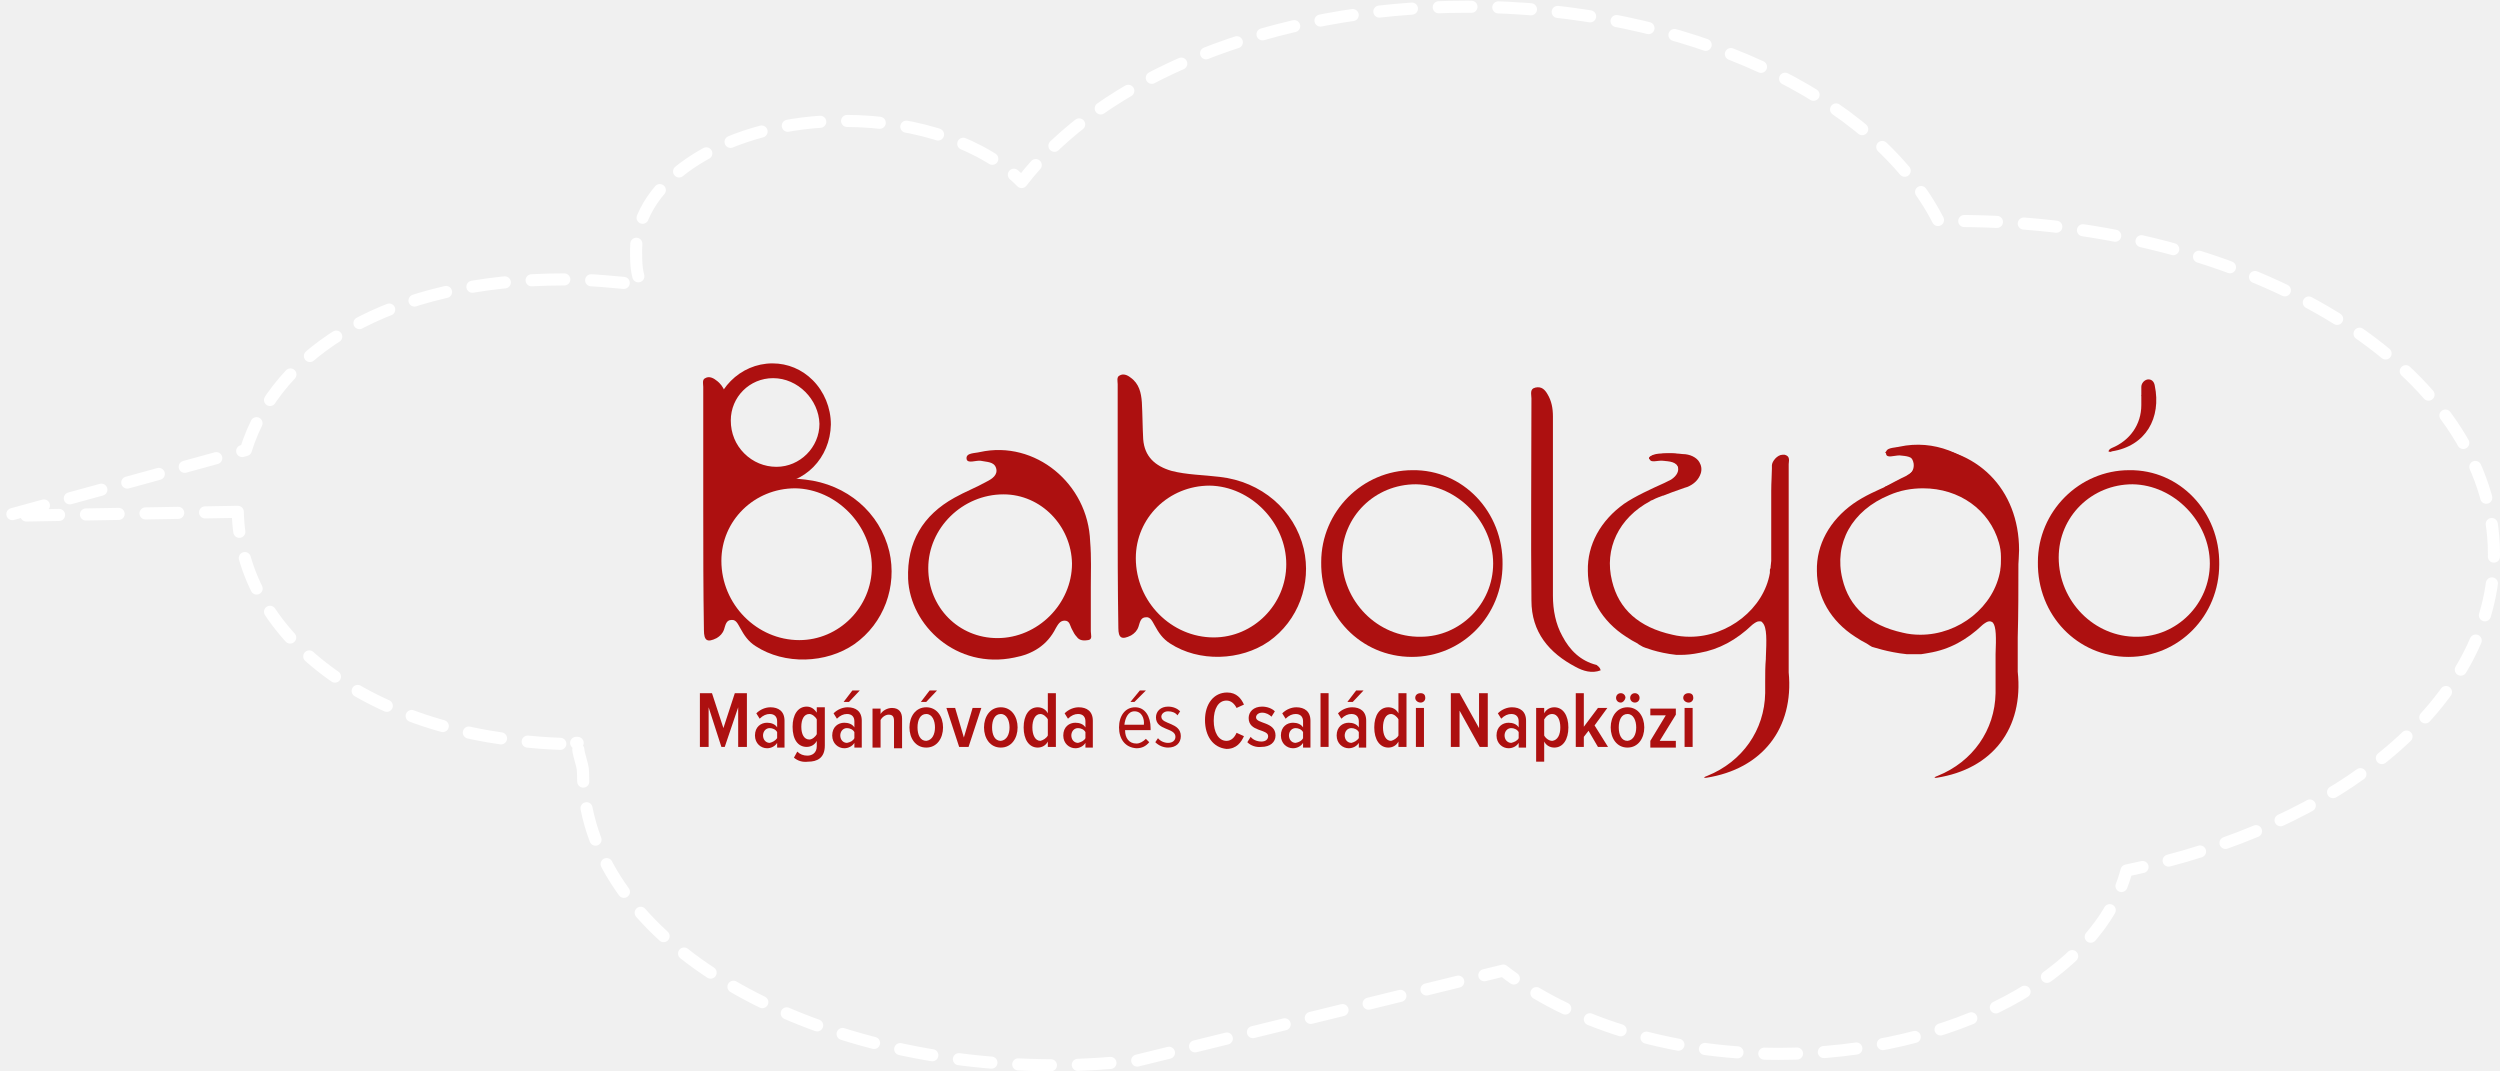
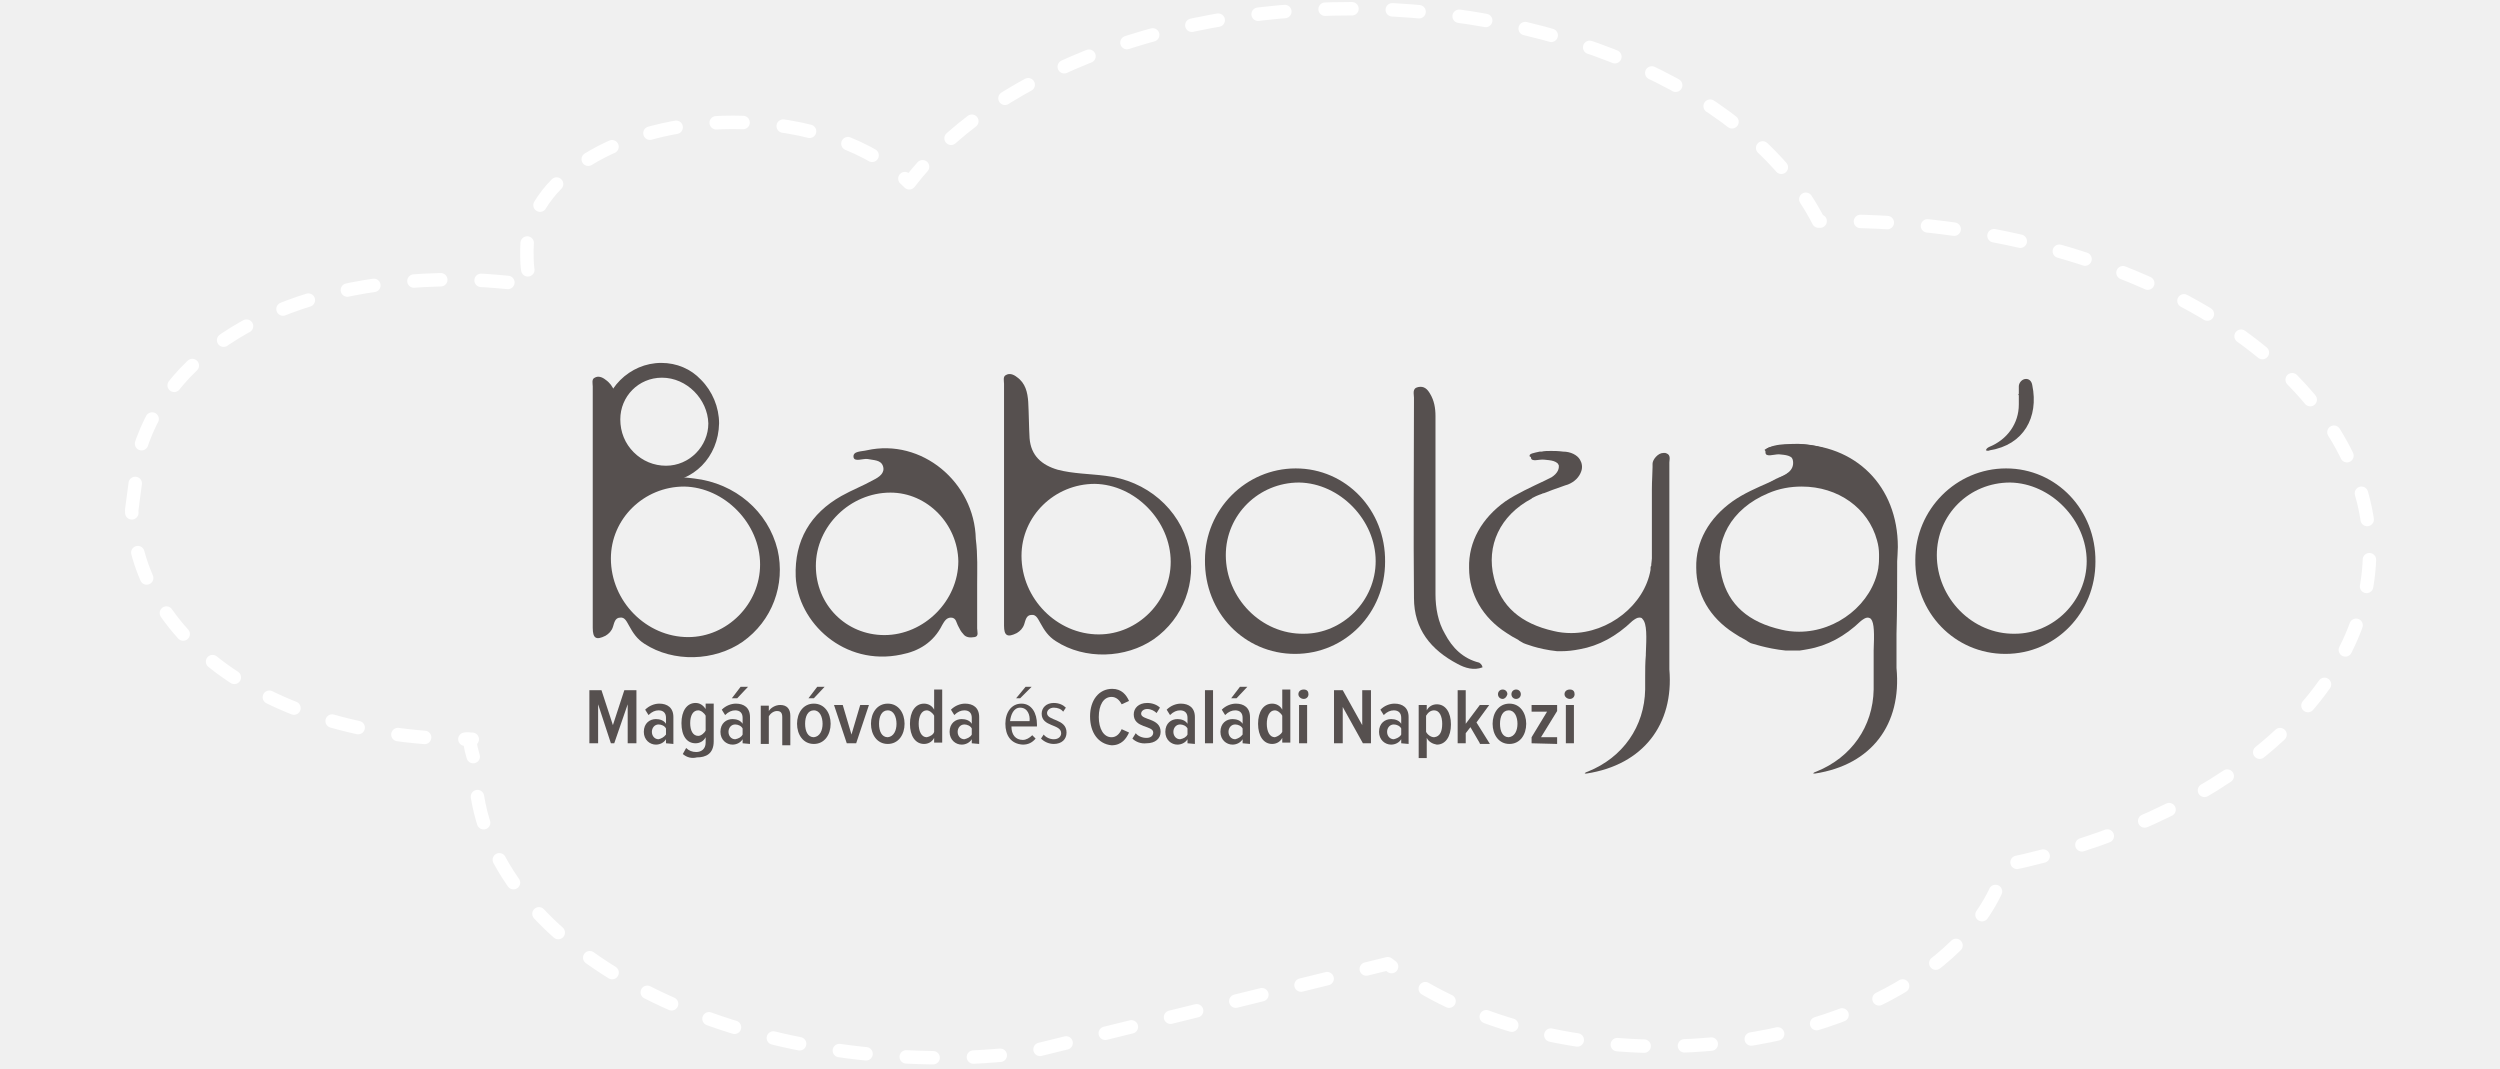
- <svg xmlns="http://www.w3.org/2000/svg" version="1.1" x="0px" y="0px" viewBox="0 0 372.2 159.4" enable-background="new 0 0 372.2 159.4" xml:space="preserve">
-   <g id="Layer_1">
- </g>
-   <g id="Layer_2">
+ <svg xmlns="http://www.w3.org/2000/svg" version="1.1" id="Layer_1" x="0px" y="0px" viewBox="274 218.4 372 159" enable-background="new 274 218.4 372 159" xml:space="preserve">
+   <g>
+     <path fill="#56504F" d="M367.4,329v-5.8l-2,5.8h-0.5l-1.9-5.8v5.8h-1.3v-7.9h1.8l1.7,5.2l1.7-5.2h1.8v7.9H367.4z" />
+     <path fill="#56504F" d="M373.1,329v-0.6c-0.3,0.5-0.9,0.8-1.5,0.8c-0.9,0-1.8-0.7-1.8-1.9c0-1.3,0.9-1.9,1.8-1.9   c0.6,0,1.2,0.2,1.5,0.7v-0.9c0-0.7-0.4-1.1-1.1-1.1c-0.5,0-1,0.2-1.5,0.7L370,324c0.6-0.6,1.4-0.9,2.1-0.9c1.2,0,2.1,0.6,2.1,2v4   L373.1,329L373.1,329z M373.1,327.7v-0.9c-0.2-0.4-0.7-0.6-1.1-0.6c-0.6,0-1,0.5-1,1.1c0,0.6,0.4,1.1,1,1.1   C372.4,328.3,372.8,328.1,373.1,327.7z" />
+     <path fill="#56504F" d="M375.6,330.6l0.5-0.9c0.4,0.4,0.9,0.6,1.5,0.6c0.7,0,1.4-0.4,1.4-1.4v-0.8c-0.3,0.6-0.9,0.9-1.5,0.9   c-1.3,0-2.1-1.1-2.1-3c0-1.8,0.8-3,2.1-3c0.6,0,1.1,0.3,1.5,0.9v-0.8h1.2v5.6c0,1.9-1.2,2.4-2.5,2.4   C376.9,331.3,376.2,331.1,375.6,330.6z M379,327.1v-2.2c-0.2-0.4-0.7-0.8-1.1-0.8c-0.8,0-1.2,0.8-1.2,1.9c0,1.1,0.4,1.9,1.2,1.9   C378.3,327.9,378.8,327.5,379,327.1z" />
+     <path fill="#56504F" d="M384.5,329v-0.6c-0.3,0.5-0.9,0.8-1.5,0.8c-0.9,0-1.8-0.7-1.8-1.9c0-1.3,0.9-1.9,1.8-1.9   c0.6,0,1.2,0.2,1.5,0.7v-0.9c0-0.7-0.4-1.1-1.1-1.1c-0.5,0-1,0.2-1.5,0.7l-0.5-0.8c0.6-0.6,1.4-0.9,2.1-0.9c1.2,0,2.1,0.6,2.1,2v4   L384.5,329L384.5,329z M384.5,327.7v-0.9c-0.2-0.4-0.7-0.6-1.1-0.6c-0.6,0-1,0.5-1,1.1c0,0.6,0.4,1.1,1,1.1   C383.9,328.3,384.3,328.1,384.5,327.7z M383.7,322.3h-0.8l1.3-1.7h1.1L383.7,322.3z" />
+     <path fill="#56504F" d="M390.4,329v-3.9c0-0.7-0.3-0.9-0.8-0.9s-1,0.4-1.2,0.8v4.1h-1.2v-5.7h1.2v0.8c0.3-0.5,1-0.9,1.7-0.9   c1,0,1.5,0.6,1.5,1.6v4.4h-1.2V329z" />
+     <path fill="#56504F" d="M392.6,326.1c0-1.6,0.9-3,2.5-3s2.5,1.4,2.5,3s-0.9,3-2.5,3S392.6,327.7,392.6,326.1z M396.4,326.1   c0-1-0.4-2-1.3-2s-1.3,0.9-1.3,2s0.4,2,1.3,2C396,328,396.4,327.1,396.4,326.1z M395.1,322.3h-0.8l1.3-1.7h1.1L395.1,322.3z" />
+     <path fill="#56504F" d="M400,329l-1.9-5.7h1.3l1.3,4.4l1.3-4.4h1.3l-1.9,5.7H400z" />
+     <path fill="#56504F" d="M403.6,326.1c0-1.6,0.9-3,2.5-3c1.6,0,2.5,1.4,2.5,3s-0.9,3-2.5,3C404.5,329.1,403.6,327.7,403.6,326.1z    M407.4,326.1c0-1-0.4-2-1.3-2c-0.9,0-1.3,0.9-1.3,2s0.4,2,1.3,2C407,328,407.4,327.1,407.4,326.1z" />
+     <path fill="#56504F" d="M413,329v-0.8c-0.3,0.6-0.9,0.9-1.5,0.9c-1.3,0-2.1-1.2-2.1-3c0-1.8,0.8-3,2.1-3c0.6,0,1.2,0.3,1.5,0.9v-3   h1.2v7.9H413z M413,327.3v-2.4c-0.2-0.4-0.7-0.8-1.1-0.8c-0.8,0-1.2,0.9-1.2,2s0.4,2,1.2,2C412.4,328,412.9,327.7,413,327.3z" />
+     <path fill="#56504F" d="M418.6,329v-0.6c-0.3,0.5-0.9,0.8-1.5,0.8c-0.9,0-1.8-0.7-1.8-1.9c0-1.3,0.9-1.9,1.8-1.9   c0.6,0,1.2,0.2,1.5,0.7v-0.9c0-0.7-0.4-1.1-1.1-1.1c-0.5,0-1,0.2-1.5,0.7l-0.5-0.8c0.6-0.6,1.4-0.9,2.1-0.9c1.2,0,2.1,0.6,2.1,2v4   L418.6,329L418.6,329z M418.6,327.7v-0.9c-0.2-0.4-0.7-0.6-1.1-0.6c-0.6,0-1,0.5-1,1.1c0,0.6,0.4,1.1,1,1.1   C417.9,328.3,418.4,328.1,418.6,327.7z" />
+     <path fill="#56504F" d="M423.6,326.1c0-1.7,0.9-3,2.4-3c1.5,0,2.3,1.4,2.3,3.1v0.3h-3.8c0,1.2,0.6,2,1.7,2c0.5,0,1-0.3,1.4-0.7   l0.5,0.5c-0.5,0.6-1.1,0.9-1.9,0.9C424.4,329.1,423.6,327.8,423.6,326.1z M425.8,323.7c-1,0-1.4,1.1-1.5,2h2.9   C427.3,324.8,426.9,323.7,425.8,323.7z M425.8,322.3h-0.6l1.4-1.7h0.9L425.8,322.3z" />
+     <path fill="#56504F" d="M428.9,328.3l0.4-0.6c0.3,0.4,0.9,0.7,1.5,0.7c0.7,0,1.1-0.4,1.1-0.9c0-1.4-2.9-0.9-2.9-2.9   c0-0.9,0.7-1.6,1.8-1.6c0.8,0,1.4,0.3,1.8,0.7l-0.4,0.6c-0.3-0.4-0.8-0.6-1.4-0.6c-0.6,0-1,0.4-1,0.8c0,1.2,2.9,0.8,2.9,2.9   c0,1-0.7,1.7-1.9,1.7C430.1,329.1,429.4,328.8,428.9,328.3z" />
+     <path fill="#56504F" d="M436.2,325c0-2.4,1.3-4.1,3.3-4.1c1.4,0,2.1,0.9,2.5,1.8l-1.1,0.5c-0.3-0.6-0.8-1.1-1.5-1.1   c-1.2,0-1.9,1.2-1.9,3c0,1.7,0.7,3,1.9,3c0.7,0,1.2-0.5,1.5-1.2l1.1,0.5c-0.4,0.9-1.1,1.9-2.6,1.9   C437.4,329.1,436.2,327.4,436.2,325z" />
+     <path fill="#56504F" d="M442.5,328.3l0.5-0.8c0.3,0.4,0.9,0.7,1.6,0.7c0.6,0,1-0.3,1-0.8c0-1.1-2.9-0.6-2.9-2.7   c0-0.9,0.7-1.7,2-1.7c0.8,0,1.5,0.3,1.9,0.7l-0.5,0.8c-0.3-0.3-0.8-0.6-1.4-0.6c-0.5,0-0.9,0.3-0.9,0.7c0,1,2.9,0.6,2.9,2.7   c0,1-0.8,1.7-2.1,1.7C443.8,329.1,443,328.8,442.5,328.3z" />
+     <path fill="#56504F" d="M450.7,329v-0.6c-0.3,0.5-0.9,0.8-1.5,0.8c-0.9,0-1.8-0.7-1.8-1.9c0-1.3,0.9-1.9,1.8-1.9   c0.6,0,1.2,0.2,1.5,0.7v-0.9c0-0.7-0.4-1.1-1.1-1.1c-0.5,0-1,0.2-1.5,0.7l-0.5-0.8c0.6-0.6,1.4-0.9,2.1-0.9c1.2,0,2.1,0.6,2.1,2v4   L450.7,329L450.7,329z M450.7,327.7v-0.9c-0.2-0.4-0.7-0.6-1.1-0.6c-0.6,0-1,0.5-1,1.1c0,0.6,0.4,1.1,1,1.1   C450.1,328.3,450.5,328.1,450.7,327.7z" />
+     <path fill="#56504F" d="M453.3,329v-7.9h1.2v7.9H453.3z" />
+     <path fill="#56504F" d="M458.9,329v-0.6c-0.3,0.5-0.9,0.8-1.5,0.8c-0.9,0-1.8-0.7-1.8-1.9c0-1.3,0.9-1.9,1.8-1.9   c0.6,0,1.2,0.2,1.5,0.7v-0.9c0-0.7-0.4-1.1-1.1-1.1c-0.5,0-1,0.2-1.5,0.7l-0.5-0.8c0.6-0.6,1.4-0.9,2.1-0.9c1.2,0,2.1,0.6,2.1,2v4   L458.9,329L458.9,329z M458.9,327.7v-0.9c-0.2-0.4-0.7-0.6-1.1-0.6c-0.6,0-1,0.5-1,1.1c0,0.6,0.4,1.1,1,1.1   C458.2,328.3,458.6,328.1,458.9,327.7z M458,322.3h-0.8l1.3-1.7h1.1L458,322.3z" />
+     <path fill="#56504F" d="M464.8,329v-0.8c-0.3,0.6-0.9,0.9-1.5,0.9c-1.3,0-2.1-1.2-2.1-3c0-1.8,0.8-3,2.1-3c0.6,0,1.2,0.3,1.5,0.9   v-3h1.2v7.9H464.8z M464.8,327.3v-2.4c-0.2-0.4-0.7-0.8-1.1-0.8c-0.8,0-1.2,0.9-1.2,2s0.4,2,1.2,2   C464.1,328,464.6,327.7,464.8,327.3z" />
+     <path fill="#56504F" d="M467.2,321.7c0-0.4,0.3-0.7,0.8-0.7s0.7,0.3,0.7,0.7c0,0.4-0.3,0.7-0.7,0.7S467.2,322.1,467.2,321.7z    M467.3,329v-5.7h1.2v5.7H467.3z" />
+     <path fill="#56504F" d="M476.8,329l-3-5.4v5.4h-1.3v-7.9h1.3l2.9,5.2v-5.2h1.3v7.9H476.8z" />
+     <path fill="#56504F" d="M482.5,329v-0.6c-0.3,0.5-0.9,0.8-1.5,0.8c-0.9,0-1.8-0.7-1.8-1.9c0-1.3,0.9-1.9,1.8-1.9   c0.6,0,1.2,0.2,1.5,0.7v-0.9c0-0.7-0.4-1.1-1.1-1.1c-0.5,0-1,0.2-1.5,0.7l-0.5-0.8c0.6-0.6,1.4-0.9,2.1-0.9c1.2,0,2.1,0.6,2.1,2v4   L482.5,329L482.5,329z M482.5,327.7v-0.9c-0.2-0.4-0.7-0.6-1.1-0.6c-0.6,0-1,0.5-1,1.1c0,0.6,0.4,1.1,1,1.1   C481.8,328.3,482.3,328.1,482.5,327.7z" />
+     <path fill="#56504F" d="M486.3,328.2v3h-1.2v-7.9h1.2v0.8c0.3-0.6,0.9-0.9,1.5-0.9c1.3,0,2.1,1.2,2.1,3s-0.8,3-2.1,3   C487.2,329.1,486.6,328.8,486.3,328.2z M488.6,326.1c0-1.1-0.4-2-1.2-2c-0.5,0-0.9,0.3-1.2,0.8v2.4c0.2,0.4,0.7,0.8,1.2,0.8   C488.3,328,488.6,327.2,488.6,326.1z" />
+     <path fill="#56504F" d="M494.2,329l-1.4-2.4l-0.7,0.9v1.5h-1.2v-7.9h1.2v5l2.1-2.8h1.4l-1.9,2.6l2,3.2H494.2L494.2,329z" />
+     <path fill="#56504F" d="M496.1,326.1c0-1.6,0.9-3,2.5-3s2.5,1.4,2.5,3s-0.9,3-2.5,3S496.1,327.7,496.1,326.1z M497.6,322.4   c-0.4,0-0.7-0.3-0.7-0.7c0-0.4,0.3-0.7,0.7-0.7c0.4,0,0.7,0.3,0.7,0.7C498.2,322.1,497.9,322.4,497.6,322.4z M499.8,326.1   c0-1-0.4-2-1.3-2s-1.3,0.9-1.3,2s0.4,2,1.3,2C499.4,328,499.8,327.1,499.8,326.1z M499.6,322.4c-0.4,0-0.7-0.3-0.7-0.7   c0-0.4,0.3-0.7,0.7-0.7c0.4,0,0.7,0.3,0.7,0.7C500.3,322.1,500,322.4,499.6,322.4z" />
+     <path fill="#56504F" d="M501.9,329v-0.9l2.3-3.8h-2.3v-1h3.8v0.9l-2.4,3.9h2.4v1L501.9,329L501.9,329z" />
+     <path fill="#56504F" d="M506.8,321.7c0-0.4,0.3-0.7,0.8-0.7s0.7,0.3,0.7,0.7c0,0.4-0.3,0.7-0.7,0.7S506.8,322.1,506.8,321.7z    M507,329v-5.7h1.2v5.7H507z" />
+   </g>
+   <g>
+     <path fill="#56504F" d="M423.4,293.4c0-5.9,0-12,0-17.9c0-0.4-0.2-1.1,0.3-1.3c0.5-0.3,1.1-0.1,1.6,0.3c1.3,0.9,1.6,2.3,1.7,3.7   c0.1,1.8,0.1,3.7,0.2,5.4c0.2,2.6,1.8,4,4.2,4.7c2.3,0.6,4.8,0.6,7.1,0.9c6.1,0.7,11,4.9,12.4,10.6c1.2,5.2-0.8,10.6-5.2,13.7   c-4.2,2.9-10.3,3.1-14.6,0.3c-1.1-0.7-1.7-1.6-2.3-2.7c-0.3-0.5-0.6-1.3-1.3-1.2c-0.8,0-0.9,0.8-1.1,1.4c-0.2,0.6-0.6,1-1.1,1.3   c-1.4,0.7-1.9,0.4-1.9-1.1C423.4,305.4,423.4,299.4,423.4,293.4z M426,301.1c0,6.4,5.3,11.7,11.5,11.7c5.8,0,10.7-4.9,10.7-10.8   c0-6.1-5.3-11.5-11.3-11.6C430.9,290.4,426,295.2,426,301.1z" />
+     <path fill="#56504F" d="M419.4,305.4c0,2.2,0,4.4,0,6.5c0,0.5,0.3,1.2-0.4,1.3c-0.6,0.1-1.3,0.1-1.7-0.5c-0.3-0.3-0.5-0.7-0.7-1.1   c-0.3-0.5-0.3-1.3-1.1-1.3c-0.7,0-1,0.6-1.3,1.1c-1.3,2.6-3.5,3.9-6.1,4.4c-8.5,1.8-15.4-4.8-15.7-11.6c-0.2-5.4,2.2-9.4,6.8-12   c1.6-0.9,3.2-1.5,4.8-2.4c0.8-0.4,1.7-1,1.4-2c-0.3-1-1.4-0.9-2.3-1.1c-0.7-0.1-2,0.5-2.1-0.3c-0.1-0.9,1.2-0.8,2-1   c8.1-1.8,16,4.7,16.2,13.2C419.5,301,419.4,303.2,419.4,305.4L419.4,305.4z M405.6,312.9c5.9,0,11-5.1,11-11   c-0.1-5.5-4.6-10.2-10.1-10.2c-6,0-11.1,5-11.1,10.9C395.4,308.4,399.9,312.9,405.6,312.9z" />
+     <path fill="#56504F" d="M494.6,317.7c-1.3,0.5-2.6,0.1-3.7-0.5c-4-2.1-6.5-5.2-6.5-9.8c-0.1-9.9,0-19.8,0-29.8   c0-0.6-0.3-1.4,0.6-1.6c0.9-0.2,1.4,0.3,1.8,1c0.6,1,0.8,2.1,0.8,3.3c0,8.8,0,17.6,0,26.5c0,2.1,0.4,4.2,1.4,5.9   c1.1,2.1,2.7,3.7,5.1,4.3C494.2,317.1,494.5,317.2,494.6,317.7z" />
    <g>
-       <path fill="#AD1010" d="M109.9,111.2v-5.9l-2,5.9h-0.5l-1.9-5.9v5.9h-1.3v-8h1.8l1.7,5.2l1.7-5.2h1.8v8H109.9z" />
-       <path fill="#AD1010" d="M115.7,111.2v-0.6c-0.3,0.5-0.9,0.8-1.5,0.8c-0.9,0-1.8-0.7-1.8-1.9c0-1.3,0.9-1.9,1.8-1.9    c0.6,0,1.2,0.2,1.5,0.7v-0.9c0-0.7-0.4-1.1-1.1-1.1c-0.5,0-1,0.2-1.5,0.7l-0.5-0.8c0.6-0.6,1.4-0.9,2.1-0.9c1.2,0,2.1,0.6,2.1,2v4    H115.7z M115.7,109.9v-0.9c-0.2-0.4-0.7-0.6-1.1-0.6c-0.6,0-1,0.5-1,1.1c0,0.6,0.4,1.1,1,1.1C115,110.5,115.4,110.3,115.7,109.9z" />
-       <path fill="#AD1010" d="M118.2,112.8l0.5-0.9c0.4,0.4,0.9,0.6,1.5,0.6c0.7,0,1.4-0.4,1.4-1.4v-0.8c-0.3,0.6-0.9,0.9-1.5,0.9    c-1.3,0-2.1-1.1-2.1-3c0-1.8,0.8-3,2.1-3c0.6,0,1.1,0.3,1.5,0.9v-0.8h1.2v5.7c0,1.9-1.2,2.4-2.5,2.4    C119.5,113.5,118.8,113.3,118.2,112.8z M121.6,109.3v-2.2c-0.2-0.4-0.7-0.8-1.1-0.8c-0.8,0-1.2,0.8-1.2,1.9s0.4,1.9,1.2,1.9    C120.9,110.1,121.4,109.7,121.6,109.3z" />
-       <path fill="#AD1010" d="M127.2,111.2v-0.6c-0.3,0.5-0.9,0.8-1.5,0.8c-0.9,0-1.8-0.7-1.8-1.9c0-1.3,0.9-1.9,1.8-1.9    c0.6,0,1.2,0.2,1.5,0.7v-0.9c0-0.7-0.4-1.1-1.1-1.1c-0.5,0-1,0.2-1.5,0.7l-0.5-0.8c0.6-0.6,1.4-0.9,2.1-0.9c1.2,0,2.1,0.6,2.1,2v4    H127.2z M127.2,109.9v-0.9c-0.2-0.4-0.7-0.6-1.1-0.6c-0.6,0-1,0.5-1,1.1c0,0.6,0.4,1.1,1,1.1C126.6,110.5,127,110.3,127.2,109.9z     M126.4,104.5h-0.8l1.3-1.7h1.1L126.4,104.5z" />
-       <path fill="#AD1010" d="M133.1,111.2v-3.9c0-0.7-0.3-0.9-0.8-0.9s-1,0.4-1.2,0.8v4.1h-1.2v-5.8h1.2v0.8c0.3-0.5,1-0.9,1.7-0.9    c1,0,1.5,0.6,1.5,1.6v4.4H133.1z" />
-       <path fill="#AD1010" d="M135.4,108.3c0-1.6,0.9-3,2.5-3s2.5,1.4,2.5,3c0,1.6-0.9,3-2.5,3S135.4,109.9,135.4,108.3z M139.2,108.3    c0-1-0.4-2-1.3-2c-0.9,0-1.3,0.9-1.3,2c0,1.1,0.4,2,1.3,2C138.8,110.2,139.2,109.3,139.2,108.3z M137.9,104.5h-0.8l1.3-1.7h1.1    L137.9,104.5z" />
-       <path fill="#AD1010" d="M142.8,111.2l-1.9-5.8h1.3l1.3,4.4l1.3-4.4h1.3l-1.9,5.8H142.8z" />
-       <path fill="#AD1010" d="M146.5,108.3c0-1.6,0.9-3,2.5-3s2.5,1.4,2.5,3c0,1.6-0.9,3-2.5,3S146.5,109.9,146.5,108.3z M150.3,108.3    c0-1-0.4-2-1.3-2c-0.9,0-1.3,0.9-1.3,2c0,1.1,0.4,2,1.3,2C149.9,110.2,150.3,109.3,150.3,108.3z" />
-       <path fill="#AD1010" d="M156,111.2v-0.8c-0.3,0.6-0.9,0.9-1.5,0.9c-1.3,0-2.1-1.2-2.1-3c0-1.8,0.8-3,2.1-3c0.6,0,1.2,0.3,1.5,0.9    v-3h1.2v8H156z M156,109.5v-2.4c-0.2-0.4-0.7-0.8-1.1-0.8c-0.8,0-1.2,0.9-1.2,2c0,1.1,0.4,2,1.2,2    C155.3,110.2,155.8,109.9,156,109.5z" />
-       <path fill="#AD1010" d="M161.6,111.2v-0.6c-0.3,0.5-0.9,0.8-1.5,0.8c-0.9,0-1.8-0.7-1.8-1.9c0-1.3,0.9-1.9,1.8-1.9    c0.6,0,1.2,0.2,1.5,0.7v-0.9c0-0.7-0.4-1.1-1.1-1.1c-0.5,0-1,0.2-1.5,0.7l-0.5-0.8c0.6-0.6,1.4-0.9,2.1-0.9c1.2,0,2.1,0.6,2.1,2v4    H161.6z M161.6,109.9v-0.9c-0.2-0.4-0.7-0.6-1.1-0.6c-0.6,0-1,0.5-1,1.1c0,0.6,0.4,1.1,1,1.1C160.9,110.5,161.4,110.3,161.6,109.9    z" />
-       <path fill="#AD1010" d="M166.6,108.3c0-1.7,0.9-3,2.4-3c1.5,0,2.3,1.4,2.3,3.1v0.3h-3.8c0,1.2,0.6,2,1.7,2c0.5,0,1-0.3,1.4-0.7    l0.5,0.5c-0.5,0.6-1.1,0.9-1.9,0.9C167.5,111.3,166.6,110,166.6,108.3z M168.9,105.9c-1,0-1.4,1.1-1.5,2h2.9    C170.4,107,170,105.9,168.9,105.9z M168.9,104.5h-0.6l1.4-1.7h0.9L168.9,104.5z" />
-       <path fill="#AD1010" d="M172,110.5l0.4-0.6c0.3,0.4,0.9,0.7,1.5,0.7c0.7,0,1.1-0.4,1.1-0.9c0-1.4-2.9-0.9-2.9-2.9    c0-0.9,0.7-1.6,1.8-1.6c0.8,0,1.4,0.3,1.8,0.7l-0.4,0.6c-0.3-0.4-0.8-0.6-1.4-0.6c-0.6,0-1,0.4-1,0.8c0,1.2,2.9,0.8,2.9,2.9    c0,1-0.7,1.7-1.9,1.7C173.2,111.3,172.5,111,172,110.5z" />
-       <path fill="#AD1010" d="M179.4,107.2c0-2.4,1.3-4.1,3.3-4.1c1.4,0,2.1,0.9,2.5,1.8l-1.1,0.5c-0.3-0.6-0.8-1.1-1.5-1.1    c-1.2,0-1.9,1.2-1.9,3c0,1.7,0.7,3,1.9,3c0.7,0,1.2-0.5,1.5-1.2l1.1,0.5c-0.4,0.9-1.1,1.9-2.6,1.9    C180.6,111.3,179.4,109.6,179.4,107.2z" />
-       <path fill="#AD1010" d="M185.7,110.5l0.5-0.8c0.3,0.4,0.9,0.7,1.6,0.7c0.6,0,1-0.3,1-0.8c0-1.1-2.9-0.6-2.9-2.7    c0-0.9,0.7-1.7,2-1.7c0.8,0,1.5,0.3,1.9,0.7l-0.5,0.8c-0.3-0.3-0.8-0.6-1.4-0.6c-0.5,0-0.9,0.3-0.9,0.7c0,1,2.9,0.6,2.9,2.7    c0,1-0.8,1.7-2.1,1.7C187,111.3,186.2,111,185.7,110.5z" />
-       <path fill="#AD1010" d="M194,111.2v-0.6c-0.3,0.5-0.9,0.8-1.5,0.8c-0.9,0-1.8-0.7-1.8-1.9c0-1.3,0.9-1.9,1.8-1.9    c0.6,0,1.2,0.2,1.5,0.7v-0.9c0-0.7-0.4-1.1-1.1-1.1c-0.5,0-1,0.2-1.5,0.7l-0.5-0.8c0.6-0.6,1.4-0.9,2.1-0.9c1.2,0,2.1,0.6,2.1,2v4    H194z M194,109.9v-0.9c-0.2-0.4-0.7-0.6-1.1-0.6c-0.6,0-1,0.5-1,1.1c0,0.6,0.4,1.1,1,1.1C193.4,110.5,193.8,110.3,194,109.9z" />
-       <path fill="#AD1010" d="M196.6,111.2v-8h1.2v8H196.6z" />
-       <path fill="#AD1010" d="M202.3,111.2v-0.6c-0.3,0.5-0.9,0.8-1.5,0.8c-0.9,0-1.8-0.7-1.8-1.9c0-1.3,0.9-1.9,1.8-1.9    c0.6,0,1.2,0.2,1.5,0.7v-0.9c0-0.7-0.4-1.1-1.1-1.1c-0.5,0-1,0.2-1.5,0.7l-0.5-0.8c0.6-0.6,1.4-0.9,2.1-0.9c1.2,0,2.1,0.6,2.1,2v4    H202.3z M202.3,109.9v-0.9c-0.2-0.4-0.7-0.6-1.1-0.6c-0.6,0-1,0.5-1,1.1c0,0.6,0.4,1.1,1,1.1C201.6,110.5,202,110.3,202.3,109.9z     M201.4,104.5h-0.8l1.3-1.7h1.1L201.4,104.5z" />
-       <path fill="#AD1010" d="M208.2,111.2v-0.8c-0.3,0.6-0.9,0.9-1.5,0.9c-1.3,0-2.1-1.2-2.1-3c0-1.8,0.8-3,2.1-3    c0.6,0,1.2,0.3,1.5,0.9v-3h1.2v8H208.2z M208.2,109.5v-2.4c-0.2-0.4-0.7-0.8-1.1-0.8c-0.8,0-1.2,0.9-1.2,2c0,1.1,0.4,2,1.2,2    C207.5,110.2,208,109.9,208.2,109.5z" />
-       <path fill="#AD1010" d="M210.7,103.9c0-0.4,0.3-0.7,0.8-0.7s0.7,0.3,0.7,0.7c0,0.4-0.3,0.7-0.7,0.7S210.7,104.3,210.7,103.9z     M210.8,111.2v-5.8h1.2v5.8H210.8z" />
-       <path fill="#AD1010" d="M220.3,111.2l-3-5.4v5.4H216v-8h1.3l2.9,5.2v-5.2h1.3v8H220.3z" />
-       <path fill="#AD1010" d="M226.1,111.2v-0.6c-0.3,0.5-0.9,0.8-1.5,0.8c-0.9,0-1.8-0.7-1.8-1.9c0-1.3,0.9-1.9,1.8-1.9    c0.6,0,1.2,0.2,1.5,0.7v-0.9c0-0.7-0.4-1.1-1.1-1.1c-0.5,0-1,0.2-1.5,0.7l-0.5-0.8c0.6-0.6,1.4-0.9,2.1-0.9c1.2,0,2.1,0.6,2.1,2v4    H226.1z M226.1,109.9v-0.9c-0.2-0.4-0.7-0.6-1.1-0.6c-0.6,0-1,0.5-1,1.1c0,0.6,0.4,1.1,1,1.1C225.4,110.5,225.9,110.3,226.1,109.9    z" />
-       <path fill="#AD1010" d="M229.9,110.4v3h-1.2v-8h1.2v0.8c0.3-0.6,0.9-0.9,1.5-0.9c1.3,0,2.1,1.2,2.1,3c0,1.8-0.8,3-2.1,3    C230.8,111.3,230.2,111,229.9,110.4z M232.3,108.3c0-1.1-0.4-2-1.2-2c-0.5,0-0.9,0.3-1.2,0.8v2.4c0.2,0.4,0.7,0.8,1.2,0.8    C231.9,110.2,232.3,109.4,232.3,108.3z" />
-       <path fill="#AD1010" d="M237.9,111.2l-1.4-2.4l-0.7,0.9v1.5h-1.2v-8h1.2v5l2.1-2.8h1.4l-1.9,2.6l2,3.2H237.9z" />
-       <path fill="#AD1010" d="M239.8,108.3c0-1.6,0.9-3,2.5-3s2.5,1.4,2.5,3c0,1.6-0.9,3-2.5,3S239.8,109.9,239.8,108.3z M241.3,104.6    c-0.4,0-0.7-0.3-0.7-0.7c0-0.4,0.3-0.7,0.7-0.7c0.4,0,0.7,0.3,0.7,0.7C241.9,104.3,241.6,104.6,241.3,104.6z M243.6,108.3    c0-1-0.4-2-1.3-2c-0.9,0-1.3,0.9-1.3,2c0,1.1,0.4,2,1.3,2C243.2,110.2,243.6,109.3,243.6,108.3z M243.4,104.6    c-0.4,0-0.7-0.3-0.7-0.7c0-0.4,0.3-0.7,0.7-0.7s0.7,0.3,0.7,0.7C244.1,104.3,243.8,104.6,243.4,104.6z" />
-       <path fill="#AD1010" d="M245.7,111.2v-0.9l2.3-3.8h-2.3v-1h3.8v0.9l-2.4,3.9h2.4v1H245.7z" />
-       <path fill="#AD1010" d="M250.6,103.9c0-0.4,0.3-0.7,0.8-0.7s0.7,0.3,0.7,0.7c0,0.4-0.3,0.7-0.7,0.7S250.6,104.3,250.6,103.9z     M250.8,111.2v-5.8h1.2v5.8H250.8z" />
+       <path fill="#56504F" d="M576.5,278.3c0,0.2-2-0.6-2.2-1.3" />
+       <path fill="#56504F" d="M569.5,285.4c0.1-0.3,0.3-0.4,0.5-0.5c2.7-1.1,4.4-3.5,4.4-6.3c0-0.9,0-1.8,0-2.7c0-0.5,0.4-1,0.9-1.1    c0.6-0.1,1,0.3,1.1,0.9c1,4.8-1.3,8.9-6.3,9.7C569.9,285.5,569.7,285.5,569.5,285.4z" />
    </g>
+     <path fill="#56504F" d="M456.4,301c0,6.4,5.3,11.8,11.6,11.7c5.8,0,10.7-4.9,10.7-10.8c0-6.1-5.3-11.6-11.4-11.7   C461.3,290.2,456.4,295,456.4,301z M480.1,302c0,7.6-5.9,13.7-13.4,13.7c-7.5,0-13.5-6.1-13.4-14c0-7.5,6.1-13.6,13.5-13.6   C474.3,288.1,480.2,294.3,480.1,302z" />
+     <path fill="#56504F" d="M562.2,301c0,6.4,5.3,11.8,11.6,11.7c5.8,0,10.7-4.9,10.7-10.8c0-6.1-5.3-11.6-11.4-11.7   C567,290.2,562.2,295,562.2,301z M585.8,302c0,7.6-5.9,13.7-13.4,13.7c-7.5,0-13.5-6.1-13.4-14c0-7.5,6.1-13.6,13.5-13.6   C580,288.1,585.9,294.3,585.8,302z" />
    <g>
-       <path fill-rule="evenodd" clip-rule="evenodd" fill="#AD1010" d="M166.4,75.3c0-6,0-12.1,0-18.1c0-0.4-0.2-1.1,0.3-1.3    c0.5-0.3,1.1-0.1,1.6,0.3c1.3,0.9,1.6,2.3,1.7,3.7c0.1,1.8,0.1,3.7,0.2,5.5c0.2,2.6,1.8,4,4.2,4.7c2.3,0.6,4.8,0.6,7.2,0.9    c6.2,0.7,11.1,4.9,12.5,10.7c1.2,5.2-0.8,10.7-5.2,13.8c-4.2,2.9-10.4,3.1-14.7,0.3c-1.1-0.7-1.7-1.6-2.3-2.7    c-0.3-0.5-0.6-1.3-1.3-1.2c-0.8,0-0.9,0.8-1.1,1.4c-0.2,0.6-0.6,1-1.1,1.3c-1.4,0.7-1.9,0.4-1.9-1.1    C166.4,87.4,166.4,81.3,166.4,75.3z M169.1,83.1c0,6.5,5.3,11.8,11.6,11.8c5.9,0,10.8-4.9,10.8-10.9c0-6.2-5.3-11.6-11.4-11.7    C174,72.3,169.1,77.1,169.1,83.1z" />
-       <path fill-rule="evenodd" clip-rule="evenodd" fill="#AD1010" d="M162.4,87.4c0,2.2,0,4.4,0,6.6c0,0.5,0.3,1.2-0.4,1.3    c-0.6,0.1-1.3,0.1-1.7-0.5c-0.3-0.3-0.5-0.7-0.7-1.1c-0.3-0.5-0.3-1.3-1.1-1.3c-0.7,0-1,0.6-1.3,1.1c-1.3,2.6-3.5,3.9-6.2,4.4    c-8.6,1.8-15.5-4.8-15.8-11.7c-0.2-5.5,2.2-9.5,6.9-12.1c1.6-0.9,3.2-1.5,4.8-2.4c0.8-0.4,1.7-1,1.4-2c-0.3-1-1.4-0.9-2.3-1.1    c-0.7-0.1-2,0.5-2.1-0.3c-0.1-0.9,1.2-0.8,2-1c8.2-1.8,16.1,4.7,16.4,13.3C162.5,83,162.4,85.2,162.4,87.4    C162.4,87.4,162.4,87.4,162.4,87.4z M148.5,95c6,0,11.1-5.1,11.1-11.1c-0.1-5.6-4.6-10.3-10.2-10.3c-6.1,0-11.2,5-11.2,11    C138.2,90.4,142.7,95,148.5,95z" />
-       <path fill-rule="evenodd" clip-rule="evenodd" fill="#AD1010" d="M238.3,99.8c-1.3,0.5-2.6,0.1-3.7-0.5c-4-2.1-6.6-5.2-6.6-9.9    c-0.1-10,0-20,0-30.1c0-0.6-0.3-1.4,0.6-1.6c0.9-0.2,1.4,0.3,1.8,1c0.6,1,0.8,2.1,0.8,3.3c0,8.9,0,17.8,0,26.7    c0,2.1,0.4,4.2,1.4,6c1.1,2.1,2.7,3.7,5.1,4.3C237.9,99.2,238.2,99.3,238.3,99.8z" />
-       <g>
-         <path fill-rule="evenodd" clip-rule="evenodd" fill="#AD1010" d="M321,60.1c0,0.2-2-0.6-2.2-1.3" />
-         <path fill-rule="evenodd" clip-rule="evenodd" fill="#AD1010" d="M313.9,67.2c0.1-0.3,0.3-0.4,0.5-0.5c2.7-1.1,4.4-3.5,4.4-6.4     c0-0.9,0-1.8,0-2.7c0-0.5,0.4-1,0.9-1.1c0.6-0.1,1,0.3,1.1,0.9c1,4.8-1.3,9-6.4,9.8C314.3,67.3,314.1,67.3,313.9,67.2z" />
-       </g>
-       <path fill-rule="evenodd" clip-rule="evenodd" fill="#AD1010" d="M199.8,83c0,6.5,5.3,11.9,11.7,11.8c5.9,0,10.8-4.9,10.8-10.9    c0-6.2-5.3-11.7-11.5-11.8C204.7,72.1,199.8,76.9,199.8,83z M223.7,84c0,7.7-6,13.8-13.5,13.8c-7.6,0-13.6-6.2-13.5-14.1    c0-7.6,6.2-13.7,13.6-13.7C217.8,69.9,223.8,76.2,223.7,84z" />
-       <path fill-rule="evenodd" clip-rule="evenodd" fill="#AD1010" d="M306.5,83c0,6.5,5.3,11.9,11.7,11.8c5.9,0,10.8-4.9,10.8-10.9    c0-6.2-5.3-11.7-11.5-11.8C311.4,72.1,306.5,76.9,306.5,83z M330.4,84c0,7.7-6,13.8-13.5,13.8c-7.6,0-13.6-6.2-13.5-14.1    c0-7.6,6.2-13.7,13.6-13.7C324.5,69.9,330.5,76.2,330.4,84z" />
-       <g>
-         <path fill-rule="evenodd" clip-rule="evenodd" fill="#AD1010" d="M104.7,75.7c0-6,0-12.1,0-18.1c0-0.4-0.2-1.1,0.3-1.3     c0.5-0.3,1.1-0.1,1.6,0.3c1.3,0.9,1.6,2.3,1.7,3.7c0.1,1.8,0.1,3.7,0.2,5.5c0.2,2.6,1.8,4,4.2,4.7c2.3,0.6,4.8,0.6,7.2,0.9     c6.2,0.7,11.1,4.9,12.5,10.7c1.2,5.2-0.8,10.7-5.2,13.8c-4.2,2.9-10.4,3.1-14.7,0.3c-1.1-0.7-1.7-1.6-2.3-2.7     c-0.3-0.5-0.6-1.3-1.3-1.2c-0.8,0-0.9,0.8-1.1,1.4c-0.2,0.6-0.6,1-1.1,1.3c-1.4,0.7-1.9,0.4-1.9-1.2     C104.7,87.8,104.7,81.8,104.7,75.7z M107.4,83.5c0,6.5,5.3,11.8,11.6,11.8c5.9,0,10.8-4.9,10.8-10.9c0-6.2-5.3-11.6-11.4-11.7     C112.3,72.7,107.4,77.5,107.4,83.5z" />
-         <path fill-rule="evenodd" clip-rule="evenodd" fill="#AD1010" d="M114.9,72.1c-2.3,0-4.5-0.9-6.1-2.5c-1.7-1.7-2.6-4.1-2.6-6.6     c0-4.9,4-8.9,8.8-8.9c2.3,0,4.4,0.9,6,2.5c1.7,1.7,2.7,4.1,2.7,6.6C123.6,68.2,119.8,72.1,114.9,72.1L114.9,72.1z M115.1,56.3     c-3.5,0-6.3,2.8-6.3,6.3c0,1.9,0.7,3.6,2,4.9c1.3,1.3,3,2,4.8,2c3.5,0,6.4-2.9,6.4-6.4C121.9,59.5,118.8,56.3,115.1,56.3     L115.1,56.3z" />
-       </g>
-       <path fill-rule="evenodd" clip-rule="evenodd" fill="#AD1010" d="M251.8,72.3" />
-       <path fill-rule="evenodd" clip-rule="evenodd" fill="#AD1010" d="M254,115.8c-0.1,0-0.2,0-0.3,0c0.1-0.2,0.3-0.2,0.5-0.3    c5.2-2.1,8.5-6.8,8.6-12.3c0-0.6,0-1.2,0-1.8c0-1.1,0-2.2,0.1-3.3c0-0.1,0-0.2,0-0.2c0.1-2.5,0.2-4.5-0.5-5.2    c-0.1-0.2-0.3-0.2-0.5-0.2c-0.3,0-0.6,0.2-1,0.5c-2.4,2.3-5,3.7-7.9,4.2c-1,0.2-1.9,0.3-2.8,0.3c-0.2,0-0.4,0-0.6,0    c-2.9-0.3-5-1.2-5-1.2c-0.3-0.2-0.6-0.3-0.8-0.5c-0.6-0.3-1.1-0.6-1.7-1c-3.6-2.3-5.7-5.9-5.7-9.8c-0.1-3.9,1.9-7.5,5.4-10    c1.6-1.1,4-2.2,6-3.1l1-0.5c0.9-0.6,1.2-1.3,1-2c-0.3-1.1-1.4-1.2-2.2-1.2l-0.3,0c-0.1,0-0.1,0-0.2,0c-0.2,0-0.4,0-0.7,0.1    c-0.2,0-0.4,0.1-0.6,0.1c-0.3,0-0.3-0.1-0.3-0.2c0-0.3,0.6-0.4,1.5-0.6l0.3,0c0.4-0.1,0.9-0.1,1.4-0.1c0.5,0,1,0,1.8,0.1    c1.1,0,2.1,0.5,2.5,1.2c0.3,0.5,0.4,1.1,0.2,1.7c-0.3,0.9-1,1.6-2,2c-0.4,0.1-1.4,0.5-2.3,0.8l-1.3,0.5l-0.1,0l-0.2,0.1    c-0.1,0-0.2,0.1-0.3,0.1c-0.3,0.1-0.7,0.3-1.1,0.5l-0.1,0l-0.1,0.1c-4.7,2.5-6.9,7.1-5.7,11.9c1,4.2,4,6.9,9,8    c0.8,0.2,1.7,0.3,2.6,0.3c5.7,0,11-4.2,11.9-9.5l0,0h0l0-0.3c0-0.2,0-0.3,0.1-0.4c0-0.4,0.1-0.8,0.1-1.1c0-0.1,0-0.2,0-0.3l0-1.6    c0-2.8,0-5.6,0-8.5c0-1.3,0.1-2.5,0.1-3.3l0-0.5c0-0.6,0.8-1.6,1.6-1.6c0.1,0,0.2,0,0.3,0c0.7,0.2,0.7,0.6,0.6,1.4    c0,0.2,0,0.3,0,0.5l0,17.8l0,0.3l0,12.4C267.1,108.4,262.4,114.5,254,115.8L254,115.8z" />
-       <path fill-rule="evenodd" clip-rule="evenodd" fill="#AD1010" d="M288.3,115.8c-0.1,0-0.2,0-0.3,0c0.1-0.2,0.3-0.2,0.5-0.3    c5.2-2.1,8.5-6.8,8.6-12.3c0-0.6,0-1.2,0-1.8l0-1.1l0-0.1c0-0.7,0-1.7,0-2.8c0.1-2.5,0.1-4.1-0.4-4.7c-0.1-0.1-0.3-0.2-0.5-0.2    c-0.3,0-0.6,0.2-1,0.5c-2.4,2.3-5,3.7-8,4.2c-0.4,0.1-0.7,0.1-1.2,0.2l-0.1,0c-0.4,0-0.8,0-1.2,0l-0.4,0c0,0-0.4,0-0.4,0    c-2.9-0.3-5.1-1.1-5.2-1.1c-0.2-0.1-0.5-0.3-0.8-0.5c-0.6-0.3-1.1-0.6-1.7-1c-3.6-2.3-5.7-5.9-5.7-9.8c-0.1-3.9,1.9-7.5,5.4-10    c1.7-1.2,3.6-2,5.4-2.8l1-0.5c0.1-0.1,0.3-0.1,0.4-0.2c1-0.4,2.4-1,2.2-2.5c-0.3-1.7-2.1-1.7-3-1.5c-0.9,0.2-0.8,0.1-0.8,0.1    c-0.2,0-0.5-0.2-0.4-0.3c1.2-0.7,2.3-0.8,3.7-0.8c0.3,0,0.6,0,0.9,0c9,0,15.3,6.3,15.3,15.4c0,0.5-0.1,2.1-0.1,2.1    c0,3.5,0,7.4-0.1,10.9c0,1.9,0,3.6,0,5.1C301.3,108.4,296.7,114.5,288.3,115.8L288.3,115.8z M286.3,72.7c-1.7,0-3.4,0.3-5,1    c-5.6,2.3-8.3,7.2-7,12.5c1,4.2,4,6.9,9,8c0.8,0.2,1.7,0.3,2.6,0.3c5.8,0,11-4.2,11.9-9.6l0,0l0-0.1c0.1-0.6,0.1-1.1,0.1-1.5    l0-0.4c0-0.7-0.1-1.4-0.3-2.1C296.2,75.9,291.7,72.7,286.3,72.7z" />
-       <path fill-rule="evenodd" clip-rule="evenodd" fill="#AD1010" d="M282.8,67.8c0.9,0.1,2,0.1,2.3,1.1c0.3,1-0.7,1.6-1.4,2    c-0.3,0.1-3.1,1.6-3.3,1.7l15.6-1.3c-3.1-3.8-8.1-5.9-13.2-4.8c-0.8,0.2-2.1,0.1-2,1C280.8,68.3,282,67.8,282.8,67.8z" />
-       <path fill-rule="evenodd" clip-rule="evenodd" fill="#AD1010" d="M247.6,68.6c0.9,0.1,2,0.1,2.3,1.1c0.3,1-0.7,1.6-1.4,2    c-0.3,0.1-0.5,0.3-0.8,0.4l4.3-0.5c-3.1-3.8-0.4-4.2-4.4-4.1c-0.8,0-2.1,0.2-2,0.8C245.7,69,246.8,68.5,247.6,68.6z" />
+       <path fill="#56504F" d="M362.2,293.8c0-5.9,0-12,0-17.9c0-0.4-0.2-1.1,0.3-1.3c0.5-0.3,1.1-0.1,1.6,0.3c1.3,0.9,1.6,2.3,1.7,3.7    c0.1,1.8,0.1,3.7,0.2,5.4c0.2,2.6,1.8,4,4.2,4.7c2.3,0.6,4.8,0.6,7.1,0.9c6.1,0.7,11,4.9,12.4,10.6c1.2,5.2-0.8,10.6-5.2,13.7    c-4.2,2.9-10.3,3.1-14.6,0.3c-1.1-0.7-1.7-1.6-2.3-2.7c-0.3-0.5-0.6-1.3-1.3-1.2c-0.8,0-0.9,0.8-1.1,1.4s-0.6,1-1.1,1.3    c-1.4,0.7-1.9,0.4-1.9-1.2C362.2,305.8,362.2,299.8,362.2,293.8z M364.9,301.5c0,6.4,5.3,11.7,11.5,11.7c5.8,0,10.7-4.9,10.7-10.8    c0-6.1-5.3-11.5-11.3-11.6C369.8,290.8,364.9,295.6,364.9,301.5z" />
+       <path fill="#56504F" d="M372.3,290.2c-2.3,0-4.5-0.9-6-2.5c-1.7-1.7-2.6-4.1-2.6-6.5c0-4.9,4-8.8,8.7-8.8c2.3,0,4.4,0.9,5.9,2.5    c1.7,1.7,2.7,4.1,2.7,6.5C380.9,286.4,377.2,290.2,372.3,290.2L372.3,290.2z M372.5,274.6c-3.5,0-6.2,2.8-6.2,6.2    c0,1.9,0.7,3.6,2,4.9c1.3,1.3,3,2,4.8,2c3.5,0,6.3-2.9,6.3-6.3C379.3,277.8,376.2,274.6,372.5,274.6L372.5,274.6z" />
    </g>
-     <g>
-       <path fill="none" stroke="#FFFFFF" stroke-width="1.8" stroke-linecap="round" stroke-linejoin="round" stroke-dasharray="4.87,4" d="    M86,110.6C86,110.6,86,110.6,86,110.6C85.8,110.6,85.6,110.6,86,110.6z" />
-       <path fill="none" stroke="#FFFFFF" stroke-width="1.8" stroke-linecap="round" stroke-linejoin="round" stroke-dasharray="4.87,4" d="    M35.4,76.2L0.9,76.8L36.6,67c4.6-14.8,21.5-25.4,47.4-25.4c3.8,0,7.9,0.4,11.5,0.8c-0.8-1.7-0.8-3.3-0.8-5.2    c0-10.6,13.9-19.2,31-19.2c11.2,0,21,3.6,26.4,9.1c11.8-15.4,37-26.1,66.3-26.1c32.9,0,60.8,13.4,70.2,31.9c0.9,0,1.8,0,2.7,0    c44.2,0,80,22.2,80,49.6c0,21.9-22.9,40.6-54.7,47.1c-4.1,15.5-25.7,27.3-51.8,27.3c-16.6,0-31.4-4.9-41-12.4l-54.5,13.4    c-4,0.4-8.1,0.7-12.2,0.7c-38.8,0-70.3-19.5-70.3-43.6c0-1.4-0.9-2.9-0.7-4.2c0.2,0,0.5,0,0,0C55.7,110.6,35.8,95,35.4,76.2z" />
-     </g>
+     <path fill="#56504F" d="M508,290.4" />
+     <path fill="#56504F" d="M510.1,333.5c-0.1,0-0.2,0-0.3,0c0.1-0.2,0.3-0.2,0.5-0.3c5.2-2.1,8.4-6.7,8.5-12.2c0-0.6,0-1.2,0-1.8   c0-1.1,0-2.2,0.1-3.3c0-0.1,0-0.2,0-0.2c0.1-2.5,0.2-4.5-0.5-5.2c-0.1-0.2-0.3-0.2-0.5-0.2c-0.3,0-0.6,0.2-1,0.5   c-2.4,2.3-5,3.7-7.8,4.2c-1,0.2-1.9,0.3-2.8,0.3c-0.2,0-0.4,0-0.6,0c-2.9-0.3-5-1.2-5-1.2c-0.3-0.2-0.6-0.3-0.8-0.5   c-0.6-0.3-1.1-0.6-1.7-1c-3.6-2.3-5.6-5.8-5.6-9.7c-0.1-3.9,1.9-7.4,5.4-9.9c1.6-1.1,4-2.2,5.9-3.1l1-0.5c0.9-0.6,1.2-1.3,1-2   c-0.3-1.1-1.4-1.2-2.2-1.2h-0.3c-0.1,0-0.1,0-0.2,0c-0.2,0-0.4,0-0.7,0.1c-0.2,0-0.4,0.1-0.6,0.1c-0.3,0-0.3-0.1-0.3-0.2   c0-0.3,0.6-0.4,1.5-0.6h0.3c0.4-0.1,0.9-0.1,1.4-0.1s1,0,1.8,0.1c1.1,0,2.1,0.5,2.5,1.2c0.3,0.5,0.4,1.1,0.2,1.7   c-0.3,0.9-1,1.6-2,2c-0.4,0.1-1.4,0.5-2.3,0.8l-1.3,0.5h-0.1l-0.2,0.1c-0.1,0-0.2,0.1-0.3,0.1c-0.3,0.1-0.7,0.3-1.1,0.5H502   l-0.1,0.1c-4.7,2.5-6.8,7-5.6,11.8c1,4.2,4,6.8,8.9,7.9c0.8,0.2,1.7,0.3,2.6,0.3c5.6,0,10.9-4.2,11.8-9.4l0,0l0,0V303   c0-0.2,0-0.3,0.1-0.4c0-0.4,0.1-0.8,0.1-1.1c0-0.1,0-0.2,0-0.3v-1.6c0-2.8,0-5.5,0-8.4c0-1.3,0.1-2.5,0.1-3.3v-0.5   c0-0.6,0.8-1.6,1.6-1.6c0.1,0,0.2,0,0.3,0c0.7,0.2,0.7,0.6,0.6,1.4c0,0.2,0,0.3,0,0.5v17.6v0.3V318   C523.1,326.2,518.5,332.2,510.1,333.5L510.1,333.5z" />
+     <path fill="#56504F" d="M544.1,333.5c-0.1,0-0.2,0-0.3,0c0.1-0.2,0.3-0.2,0.5-0.3c5.2-2.1,8.4-6.7,8.5-12.2c0-0.6,0-1.2,0-1.8v-1.1   v-0.1c0-0.7,0-1.7,0-2.8c0.1-2.5,0.1-4.1-0.4-4.7c-0.1-0.1-0.3-0.2-0.5-0.2c-0.3,0-0.6,0.2-1,0.5c-2.4,2.3-5,3.7-7.9,4.2   c-0.4,0.1-0.7,0.1-1.2,0.2h-0.1c-0.4,0-0.8,0-1.2,0h-0.4h-0.4c-2.9-0.3-5.1-1.1-5.2-1.1c-0.2-0.1-0.5-0.3-0.8-0.5   c-0.6-0.3-1.1-0.6-1.7-1c-3.6-2.3-5.6-5.8-5.6-9.7c-0.1-3.9,1.9-7.4,5.4-9.9c1.7-1.2,3.6-2,5.4-2.8l1-0.5c0.1-0.1,0.3-0.1,0.4-0.2   c1-0.4,2.4-1,2.2-2.5c-0.3-1.7-2.1-1.7-3-1.5c-0.9,0.2-0.8,0.1-0.8,0.1c-0.2,0-0.5-0.2-0.4-0.3c1.2-0.7,2.3-0.8,3.7-0.8   c0.3,0,0.6,0,0.9,0c8.9,0,15.2,6.2,15.2,15.3c0,0.5-0.1,2.1-0.1,2.1c0,3.5,0,7.3-0.1,10.8c0,1.9,0,3.6,0,5.1   C557,326.2,552.5,332.2,544.1,333.5L544.1,333.5z M542.1,290.8c-1.7,0-3.4,0.3-5,1c-5.5,2.3-8.2,7.1-6.9,12.4c1,4.2,4,6.8,8.9,7.9   c0.8,0.2,1.7,0.3,2.6,0.3c5.7,0,10.9-4.2,11.8-9.5l0,0v-0.1c0.1-0.6,0.1-1.1,0.1-1.5v-0.4c0-0.7-0.1-1.4-0.3-2.1   C552,294,547.5,290.8,542.1,290.8z" />
+     <path fill="#56504F" d="M538.7,286c0.9,0.1,2,0.1,2.3,1.1c0.3,1-0.7,1.6-1.4,2c-0.3,0.1-3.1,1.6-3.3,1.7l15.5-1.3   c-3.1-3.8-8-5.8-13.1-4.8c-0.8,0.2-2.1,0.1-2,1C536.7,286.5,537.9,286,538.7,286z" />
+     <path fill="#56504F" d="M503.8,286.8c0.9,0.1,2,0.1,2.3,1.1c0.3,1-0.7,1.6-1.4,2c-0.3,0.1-0.5,0.3-0.8,0.4l4.3-0.5   c-3.1-3.8-0.4-4.2-4.4-4.1c-0.8,0-2.1,0.2-2,0.8C501.9,287.2,503,286.7,503.8,286.8z" />
+   </g>
+   <g>
+     <path fill="none" stroke="#FFFFFF" stroke-width="2" stroke-linecap="round" stroke-linejoin="round" stroke-dasharray="4,6" d="   M343.7,328.4L343.7,328.4C343.5,328.4,343.3,328.4,343.7,328.4z" />
+     <path fill="none" stroke="#FFFFFF" stroke-width="2" stroke-linecap="round" stroke-linejoin="round" stroke-dasharray="4,6" d="   M293.6,294.3l1.2-9.1c4.6-14.7,21.3-25.2,47-25.2c3.8,0,7.8,0.4,11.4,0.8c-0.8-1.7-0.8-3.3-0.8-5.2c0-10.5,13.8-19,30.7-19   c11.1,0,20.8,3.6,26.2,9c11.7-15.3,36.7-25.9,65.7-25.9c32.6,0,60.2,13.3,69.6,31.6c0.9,0,1.8,0,2.7,0c43.8,0,79.3,22,79.3,49.1   c0,21.7-22.7,40.2-54.2,46.7c-4.1,15.4-25.5,27-51.3,27c-16.4,0-31.1-4.9-40.6-12.3l-54,13.3c-4,0.4-8,0.7-12.1,0.7   c-38.4,0-69.7-19.3-69.7-43.2c0-1.4-0.9-2.9-0.7-4.2c0.2,0,0.5,0,0,0C313.7,328.4,294,312.9,293.6,294.3z" />
  </g>
</svg>
